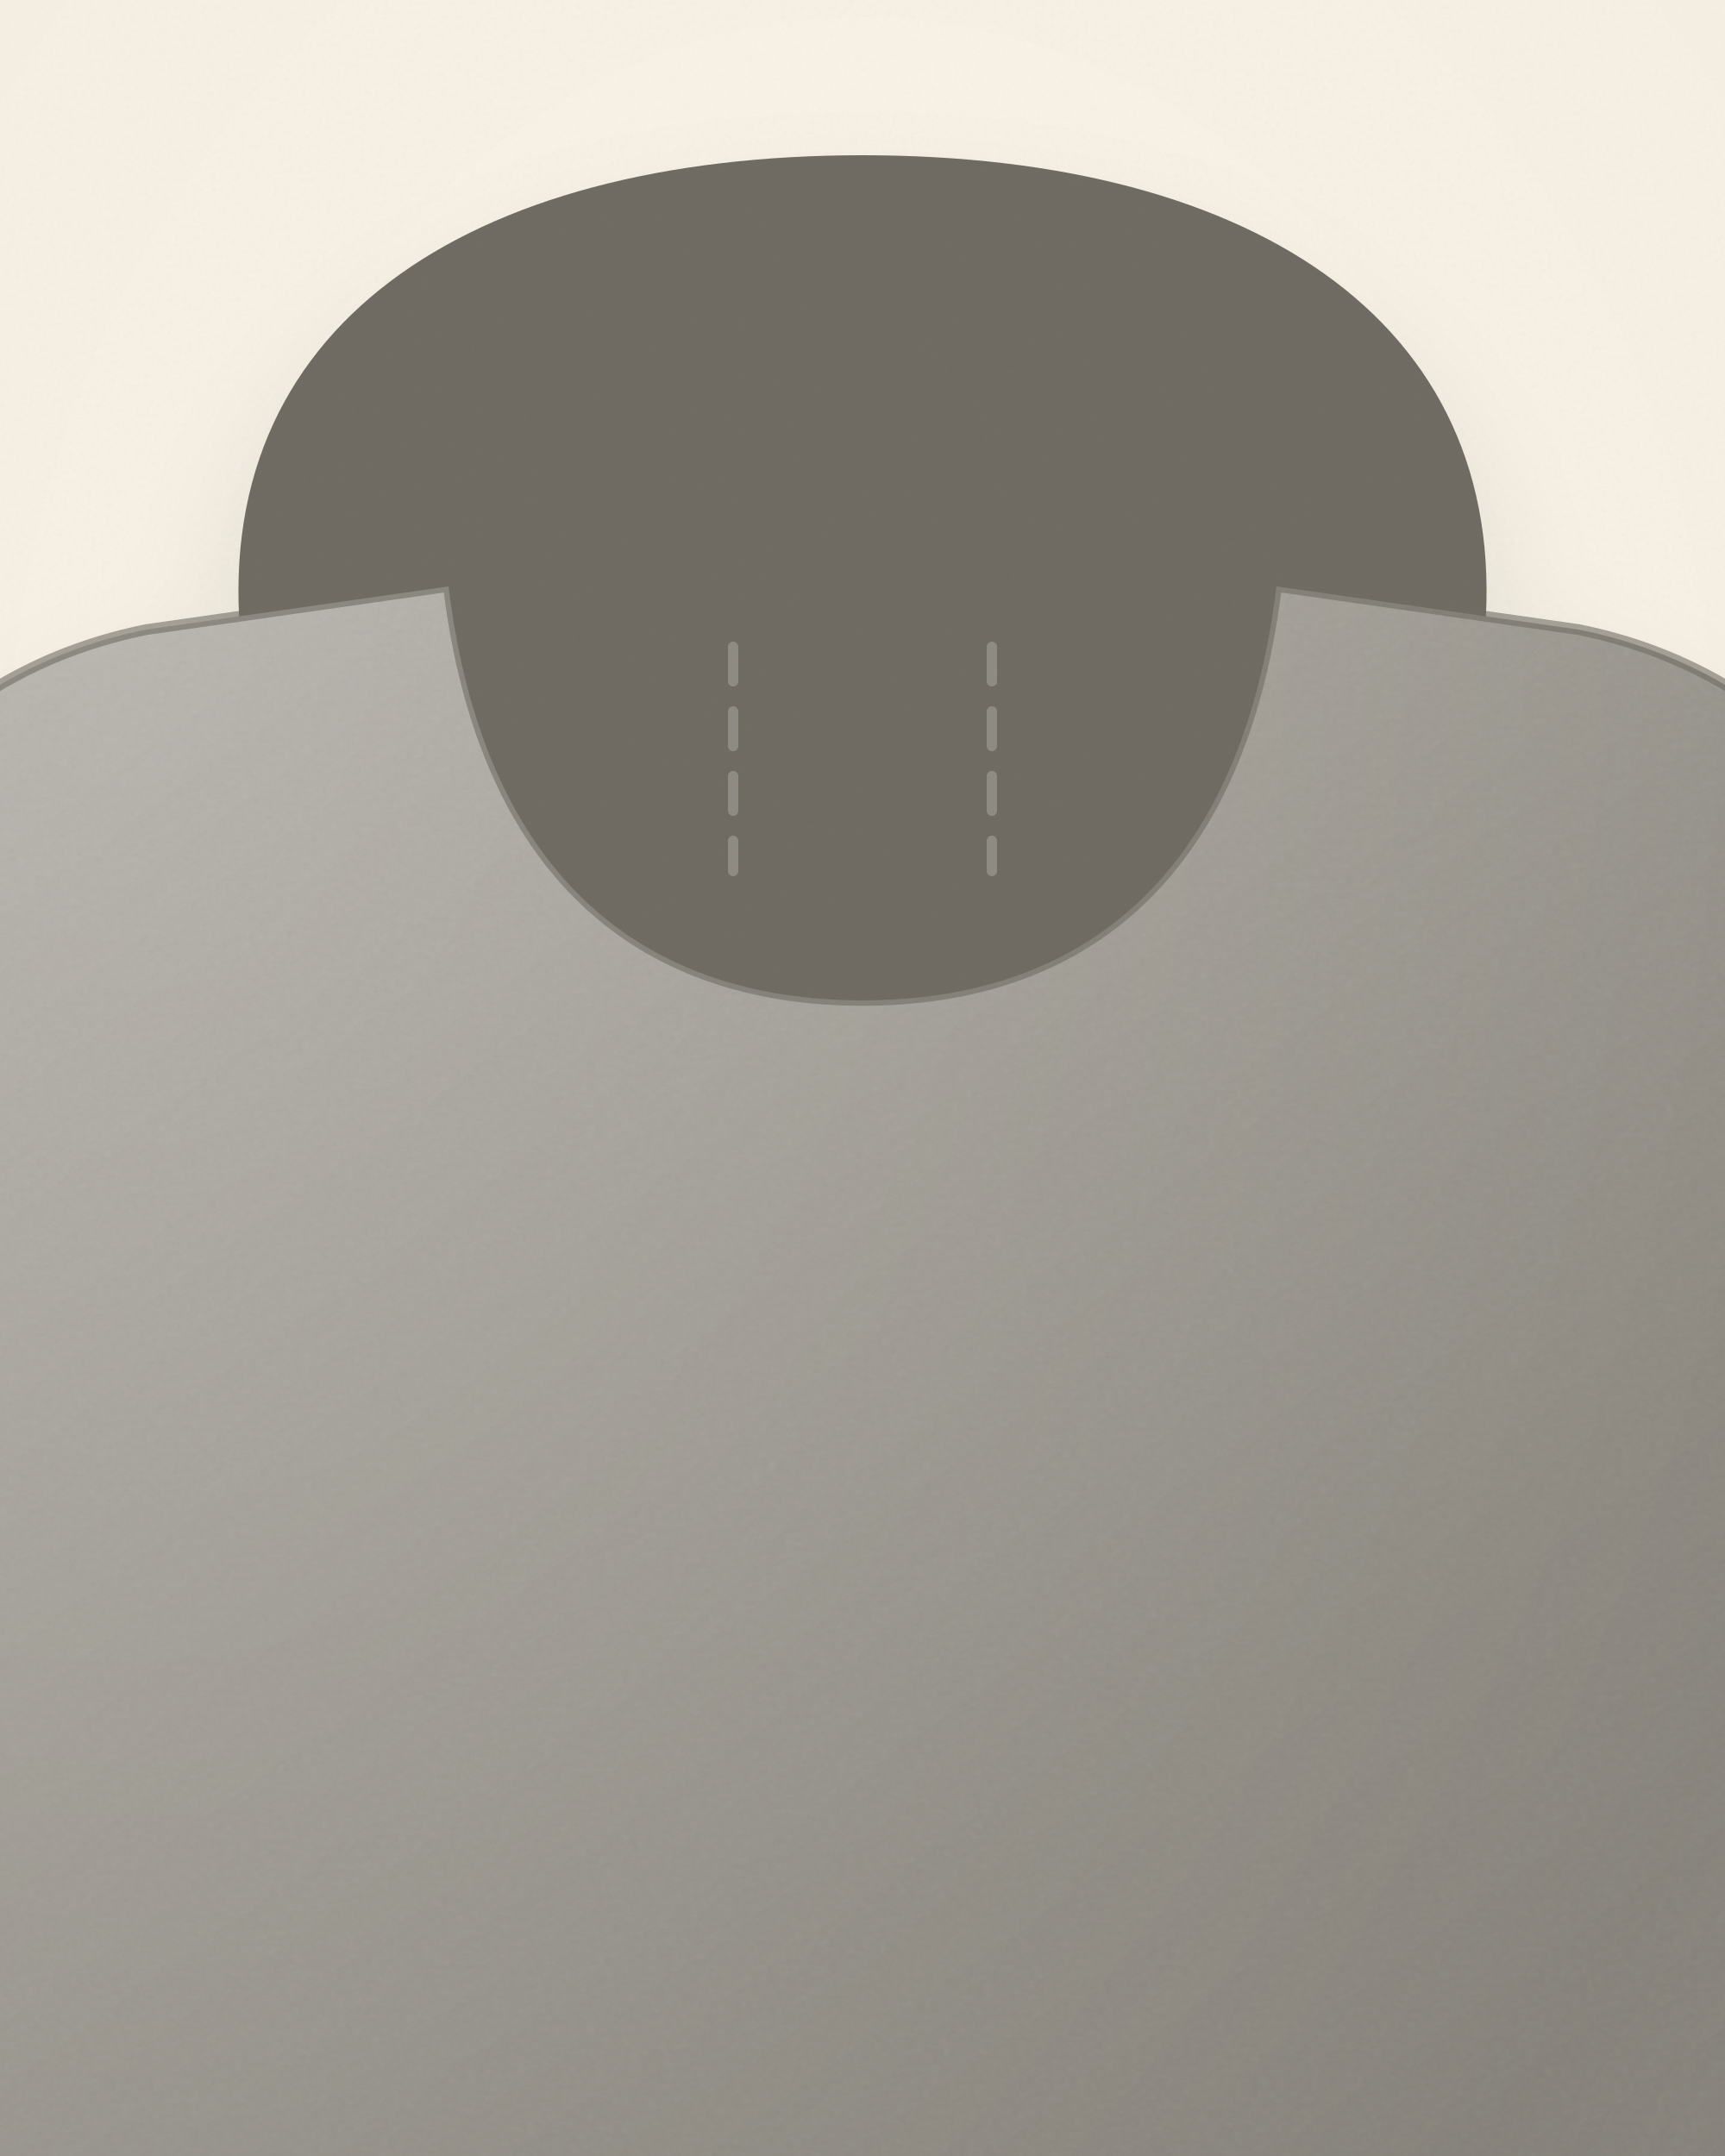
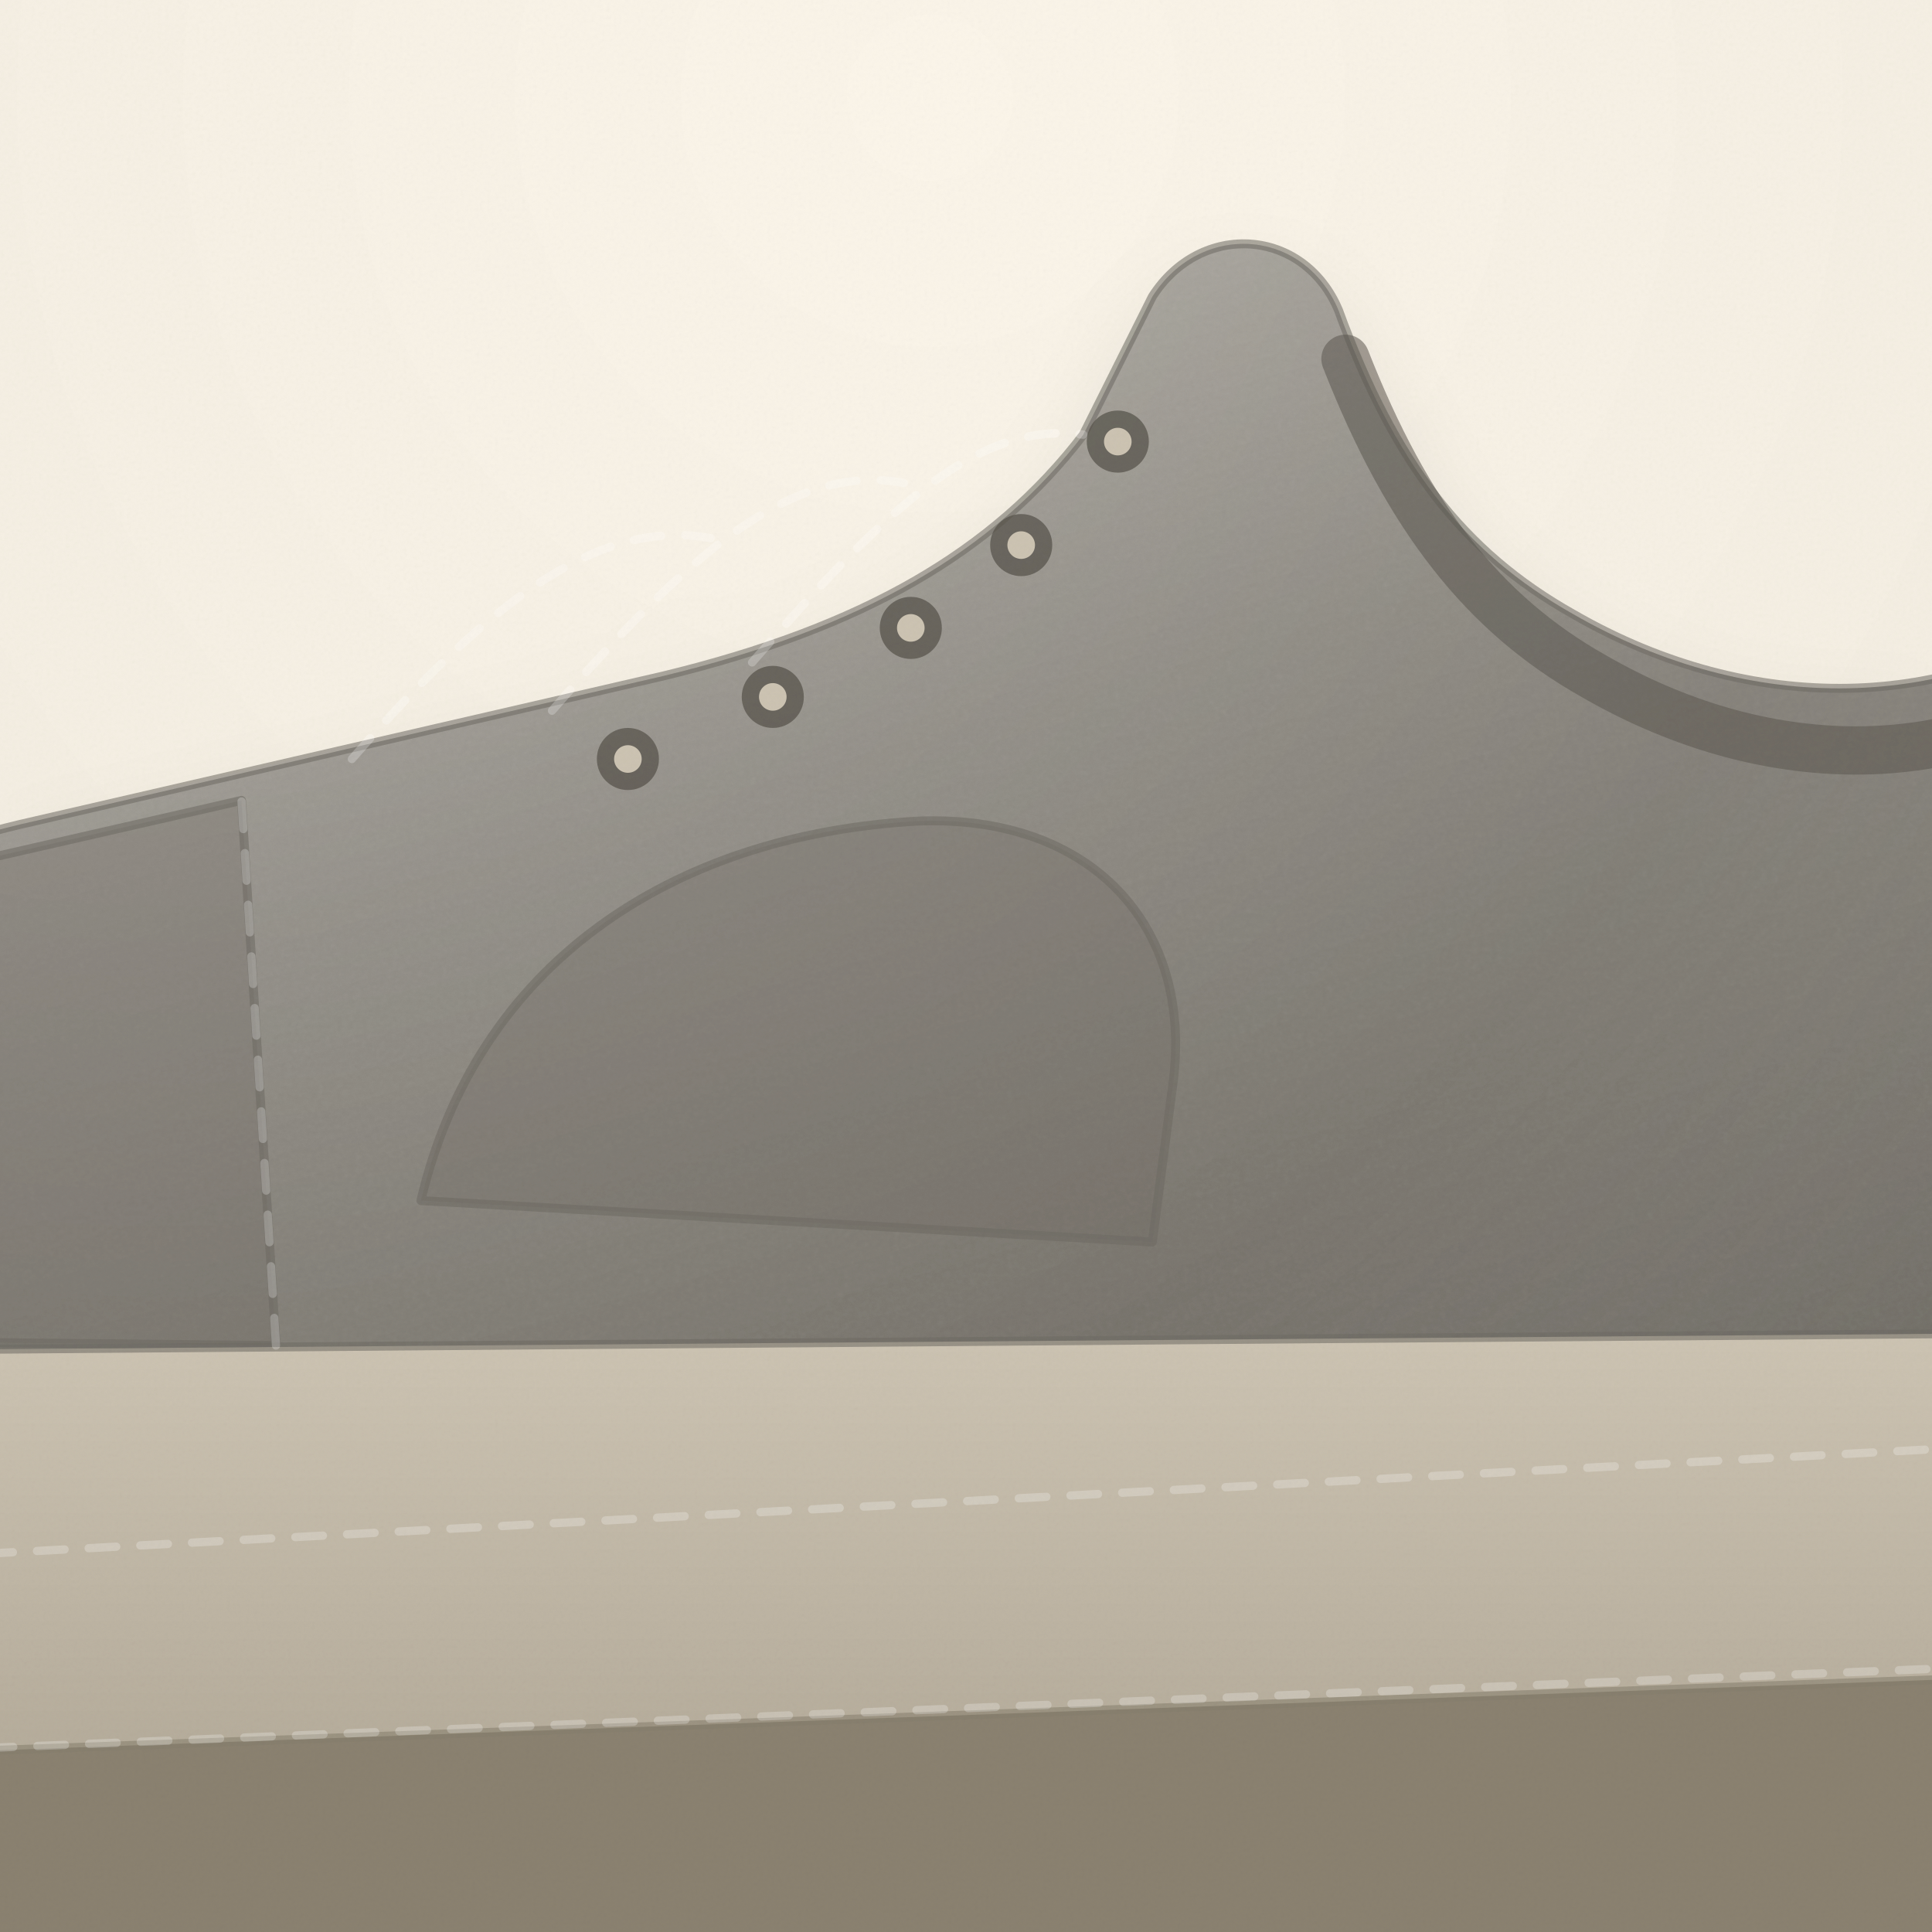
- <svg xmlns="http://www.w3.org/2000/svg" viewBox="300 150 400 500" width="1000" height="1250" role="img" aria-label="sudadera">
+ <svg xmlns="http://www.w3.org/2000/svg" viewBox="330 390 560 420" width="1200" height="1200" role="img" aria-label="zapatilla de running">
  <defs>
-     <radialGradient id="bg-hoodie-8C8880-detail" cx="50%" cy="36%" r="80%">
+     <radialGradient id="bg-runner-8C8880-detail" cx="50%" cy="38%" r="78%">
      <stop offset="0%" stop-color="#fbf5e9" />
      <stop offset="100%" stop-color="#d9d3c7" />
    </radialGradient>
-     <linearGradient id="cloth-hoodie-8C8880-detail" x1="16%" y1="0%" x2="88%" y2="100%">
-       <stop offset="0%" stop-color="#b0aca4" />
-       <stop offset="44%" stop-color="#8C8880" />
-       <stop offset="100%" stop-color="#706c64" />
+     <linearGradient id="upper-runner-8C8880-detail" x1="14%" y1="0%" x2="86%" y2="100%">
+       <stop offset="0%" stop-color="#b2aea6" />
+       <stop offset="46%" stop-color="#8C8880" />
+       <stop offset="100%" stop-color="#6e6a62" />
    </linearGradient>
-     <radialGradient id="fold-hoodie-8C8880-detail" cx="33%" cy="24%" r="72%">
-       <stop offset="0%" stop-color="#ffffff" stop-opacity="0.18" />
+     <linearGradient id="mid-runner-8C8880-detail" x1="0%" y1="0%" x2="0%" y2="100%">
+       <stop offset="0%" stop-color="#d4cbba" />
+       <stop offset="100%" stop-color="#b4ab9a" />
+     </linearGradient>
+     <radialGradient id="fold-runner-8C8880-detail" cx="32%" cy="22%" r="74%">
+       <stop offset="0%" stop-color="#ffffff" stop-opacity="0.20" />
      <stop offset="58%" stop-color="#ffffff" stop-opacity="0" />
-       <stop offset="100%" stop-color="#000000" stop-opacity="0.20" />
+       <stop offset="100%" stop-color="#000000" stop-opacity="0.22" />
    </radialGradient>
-     <filter id="grain-hoodie-8C8880-detail">
+     <filter id="grain-runner-8C8880-detail">
      <feTurbulence type="fractalNoise" baseFrequency="0.9" numOctaves="3" seed="7" />
      <feColorMatrix type="saturate" values="0" />
    </filter>
-     <filter id="drop-hoodie-8C8880-detail" x="-30%" y="-30%" width="160%" height="160%">
-       <feDropShadow dx="0" dy="16" stdDeviation="14" flood-color="#3a3128" flood-opacity="0.10" />
+     <filter id="drop-runner-8C8880-detail" x="-30%" y="-30%" width="160%" height="160%">
+       <feDropShadow dx="0" dy="14" stdDeviation="13" flood-color="#3a3128" flood-opacity="0.10" />
    </filter>
-     <filter id="weave-hoodie-8C8880-detail">
-       <feTurbulence type="fractalNoise" baseFrequency="0.5 0.72" numOctaves="2" seed="9" result="n" />
+     <filter id="weave-runner-8C8880-detail">
+       <feTurbulence type="fractalNoise" baseFrequency="0.55 0.72" numOctaves="2" seed="9" result="n" />
      <feColorMatrix in="n" type="saturate" values="0" />
      <feComponentTransfer>
-         <feFuncA type="linear" slope="0.12" />
+         <feFuncA type="linear" slope="0.11" />
      </feComponentTransfer>
    </filter>
-     <clipPath id="body-hoodie-8C8880-detail">
-       <path d="M404,286       C412,352 448,382 500,382 C552,382 588,352 596,286       L666,296 C686,300 704,309 719,323       L878,506 C892,520 894,540 884,556       L820,676 C810,694 790,700 772,692       L742,678 C726,670 720,654 724,638       L706,538 L706,1016 C706,1042 692,1055 666,1055       L334,1055 C308,1055 294,1042 294,1016       L294,538 L276,638 C280,654 274,670 258,678       L228,692 C210,700 190,694 180,676       L116,556 C106,540 108,520 122,506       L281,323 C296,309 314,300 334,296 Z" />
+     <clipPath id="body-runner-8C8880-detail">
+       <path d="M212,708 C202,634 250,578 340,558       L522,516 C580,502 618,480 644,446       L664,406 C678,384 708,386 718,410       C734,454 754,480 786,498       C838,528 896,526 938,496       C966,476 1000,492 1004,530       L1016,652 C1020,684 1002,704 968,706       L212,712 Z" />
    </clipPath>
  </defs>
-   <rect x="-400" y="-400" width="1800" height="2050" fill="url(#bg-hoodie-8C8880-detail)" />
-   <ellipse cx="500" cy="1120" rx="248" ry="30" fill="#3a3128" opacity="0.07" />
-   <g filter="url(#drop-hoodie-8C8880-detail)">
-     <path d="M356,300 C348,226 408,186 500,186 C592,186 652,226 644,300        C644,364 586,404 500,404 C414,404 356,364 356,300 Z" fill="#706c64" fill-opacity="1" />
-     <path d="M404,286       C412,352 448,382 500,382 C552,382 588,352 596,286       L666,296 C686,300 704,309 719,323       L878,506 C892,520 894,540 884,556       L820,676 C810,694 790,700 772,692       L742,678 C726,670 720,654 724,638       L706,538 L706,1016 C706,1042 692,1055 666,1055       L334,1055 C308,1055 294,1042 294,1016       L294,538 L276,638 C280,654 274,670 258,678       L228,692 C210,700 190,694 180,676       L116,556 C106,540 108,520 122,506       L281,323 C296,309 314,300 334,296 Z" fill="url(#cloth-hoodie-8C8880-detail)" />
-     <g clip-path="url(#body-hoodie-8C8880-detail)">
-       <rect x="0" y="0" width="1000" height="1250" fill="url(#fold-hoodie-8C8880-detail)" />
-       <rect x="0" y="0" width="1000" height="1250" filter="url(#weave-hoodie-8C8880-detail)" opacity="0.6" />
+   <rect x="-400" y="-400" width="2000" height="2000" fill="url(#bg-runner-8C8880-detail)" />
+   <ellipse cx="600" cy="890" rx="440" ry="26" fill="#3a3128" opacity="0.07" />
+   <g filter="url(#drop-runner-8C8880-detail)">
+     <path d="M142,842 C136,818 154,802 188,800 L1020,772       C1058,770 1080,786 1082,812 L1084,834       C1086,862 1064,878 1026,880 L202,894       C160,896 142,878 142,842 Z" fill="#8a8170" />
+     <path d="M142,842 C136,818 154,802 188,800 L1020,772       C1058,770 1080,786 1082,812 L1084,834       C1086,862 1064,878 1026,880 L202,894       C160,896 142,878 142,842 Z" fill="none" stroke="#685f4e" stroke-opacity="0.55" stroke-width="2.6" stroke-linejoin="round" />
+     <path d="M146,816 C136,752 168,706 224,702 L1000,668       C1050,664 1080,700 1078,758 L1080,800 L146,834 Z" fill="url(#mid-runner-8C8880-detail)" />
+     <path d="M146,816 C136,752 168,706 224,702 L1000,668       C1050,664 1080,700 1078,758 L1080,800 L146,834 Z" fill="none" stroke="#867d6c" stroke-opacity="0.55" stroke-width="2.6" stroke-linejoin="round" />
+     <path d="M212,708 C202,634 250,578 340,558       L522,516 C580,502 618,480 644,446       L664,406 C678,384 708,386 718,410       C734,454 754,480 786,498       C838,528 896,526 938,496       C966,476 1000,492 1004,530       L1016,652 C1020,684 1002,704 968,706       L212,712 Z" fill="url(#upper-runner-8C8880-detail)" />
+     <g clip-path="url(#body-runner-8C8880-detail)">
+       <rect x="0" y="0" width="1200" height="1200" fill="url(#fold-runner-8C8880-detail)" />
+       <rect x="0" y="0" width="1200" height="1200" filter="url(#weave-runner-8C8880-detail)" opacity="0.6" />
+       <path d="M212,708 C204,640 246,590 330,568 L400,552 L410,710 Z" fill="#6e6a62" fill-opacity="0.30" />
+       <path d="M212,708 C204,640 246,590 330,568 L400,552 L410,710 Z" fill="none" stroke="#6e6a62" stroke-opacity="0.55" stroke-width="2.6" stroke-linejoin="round" />
+       <path d="M910,510 C942,518 974,512 992,500 L1012,666 L898,676 Z" fill="#6e6a62" fill-opacity="0.30" />
+       <path d="M910,510 C942,518 974,512 992,500 L1012,666 L898,676 Z" fill="none" stroke="#6e6a62" stroke-opacity="0.55" stroke-width="2.6" stroke-linejoin="round" />
+       <path d="M452,668 C468,600 524,562 596,558 C646,556 676,588 670,634 L664,680 Z" fill="#6e6a62" fill-opacity="0.30" />
+       <path d="M452,668 C468,600 524,562 596,558 C646,556 676,588 670,634 L664,680 Z" fill="none" stroke="#6e6a62" stroke-opacity="0.55" stroke-width="2.6" stroke-linejoin="round" />
    </g>
-     <path d="M404,286       C412,352 448,382 500,382 C552,382 588,352 596,286       L666,296 C686,300 704,309 719,323       L878,506 C892,520 894,540 884,556       L820,676 C810,694 790,700 772,692       L742,678 C726,670 720,654 724,638       L706,538 L706,1016 C706,1042 692,1055 666,1055       L334,1055 C308,1055 294,1042 294,1016       L294,538 L276,638 C280,654 274,670 258,678       L228,692 C210,700 190,694 180,676       L116,556 C106,540 108,520 122,506       L281,323 C296,309 314,300 334,296 Z" fill="none" stroke="#706c64" stroke-opacity="0.6" stroke-width="2.5" stroke-linejoin="round" />
-     <path d="M372,846 C372,824 386,812 408,812 L592,812 C614,812 628,824 628,846        L628,932 C628,954 614,966 592,966 L408,966 C386,966 372,954 372,932 Z" fill="#706c64" fill-opacity="0.14" />
-     <path d="M372,846 C372,824 386,812 408,812 L592,812 C614,812 628,824 628,846        L628,932 C628,954 614,966 592,966 L408,966 C386,966 372,954 372,932 Z" fill="none" stroke="#706c64" stroke-opacity="0.5" stroke-width="2.5" />
-     <g fill="none" stroke="rgba(255,255,255,0.22)" stroke-width="2.4" stroke-dasharray="8 7" stroke-linecap="round">
-       <path d="M706,538 L706,1016" />
-       <path d="M294,538 L294,1016" />
-       <path d="M294,988 L706,988" />
-       <path d="M772,692 L820,676" />
-       <path d="M228,692 L180,676" />
-       <path d="M724,638 L706,538" />
-       <path d="M276,638 L294,538" />
-       <path d="M470,300 L470,352" />
-       <path d="M530,300 L530,352" />
+     <path d="M212,708 C202,634 250,578 340,558       L522,516 C580,502 618,480 644,446       L664,406 C678,384 708,386 718,410       C734,454 754,480 786,498       C838,528 896,526 938,496       C966,476 1000,492 1004,530       L1016,652 C1020,684 1002,704 968,706       L212,712 Z" fill="none" stroke="#6e6a62" stroke-opacity="0.55" stroke-width="2.6" stroke-linejoin="round" />
+     <path d="M720,424 C738,470 760,498 792,516 C844,546 900,544 940,514" fill="none" stroke="#5c5850" stroke-opacity="0.55" stroke-width="14" stroke-linecap="round" />
+     <g fill="none" stroke="rgba(255,255,255,0.24)" stroke-width="2.4" stroke-dasharray="8 7" stroke-linecap="round">
+       <path d="M410,710 L400,552" />
+       <path d="M898,676 L910,510" />
+       <path d="M146,834 L1080,796" />
+       <path d="M548,512 C588,466 614,442 644,446" />
+       <path d="M490,526 C530,480 560,454 592,460" />
+       <path d="M432,540 C472,494 504,470 536,476" />
+       <path d="M146,780 L1078,730" />
    </g>
+     <circle cx="512" cy="540" r="9" fill="#58544c" fill-opacity="0.75" />
+     <circle cx="512" cy="540" r="4" fill="#ccc3b2" />
+     <circle cx="554" cy="522" r="9" fill="#58544c" fill-opacity="0.75" />
+     <circle cx="554" cy="522" r="4" fill="#ccc3b2" />
+     <circle cx="594" cy="502" r="9" fill="#58544c" fill-opacity="0.75" />
+     <circle cx="594" cy="502" r="4" fill="#ccc3b2" />
+     <circle cx="626" cy="478" r="9" fill="#58544c" fill-opacity="0.75" />
+     <circle cx="626" cy="478" r="4" fill="#ccc3b2" />
+     <circle cx="654" cy="448" r="9" fill="#58544c" fill-opacity="0.75" />
+     <circle cx="654" cy="448" r="4" fill="#ccc3b2" />
  </g>
-   <rect x="-400" y="-400" width="1800" height="2050" filter="url(#grain-hoodie-8C8880-detail)" opacity="0.05" style="mix-blend-mode:multiply" />
+   <rect x="-400" y="-400" width="2000" height="2000" filter="url(#grain-runner-8C8880-detail)" opacity="0.05" style="mix-blend-mode:multiply" />
</svg>
